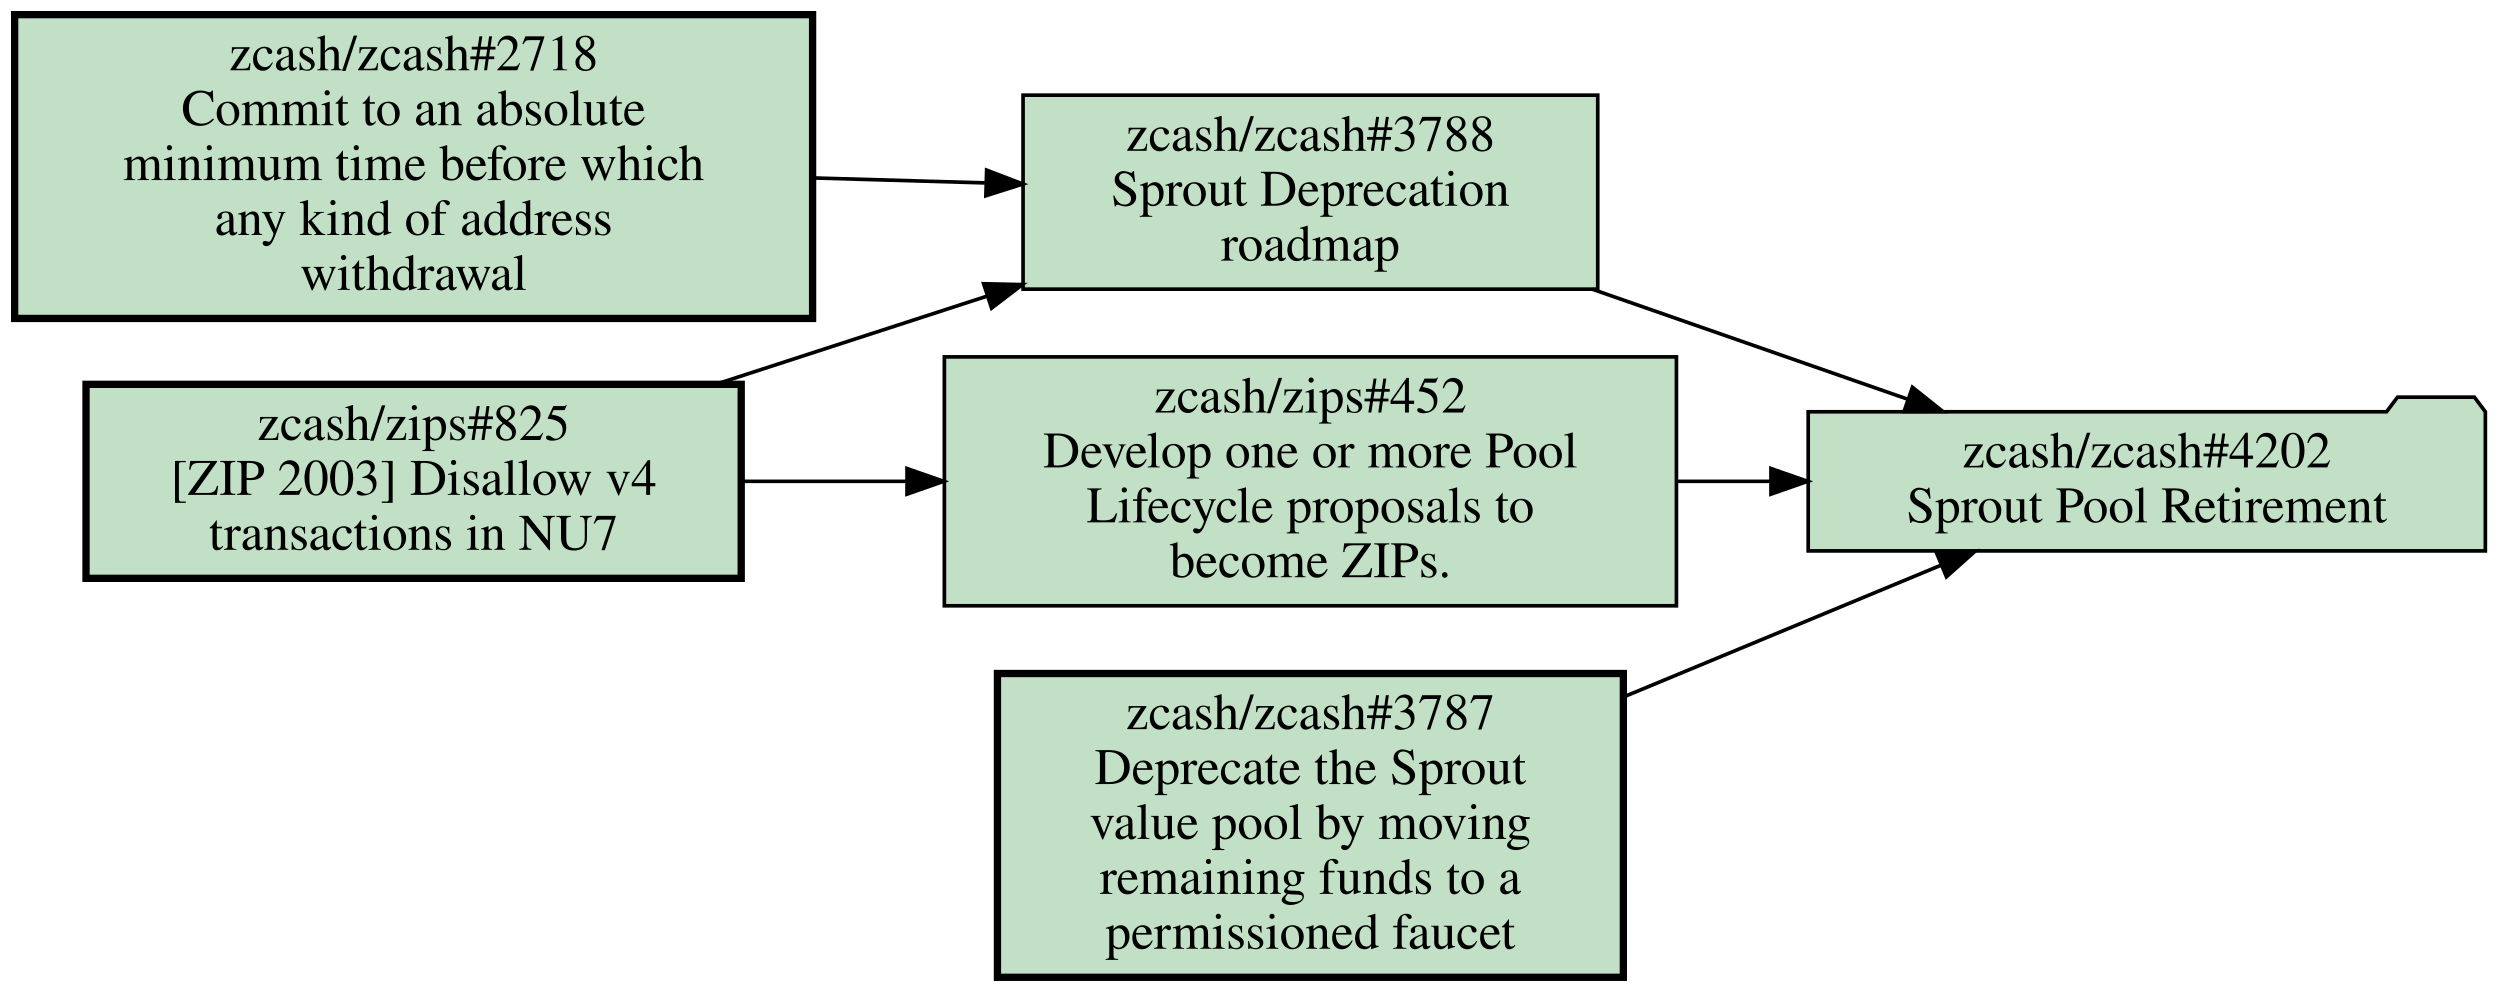
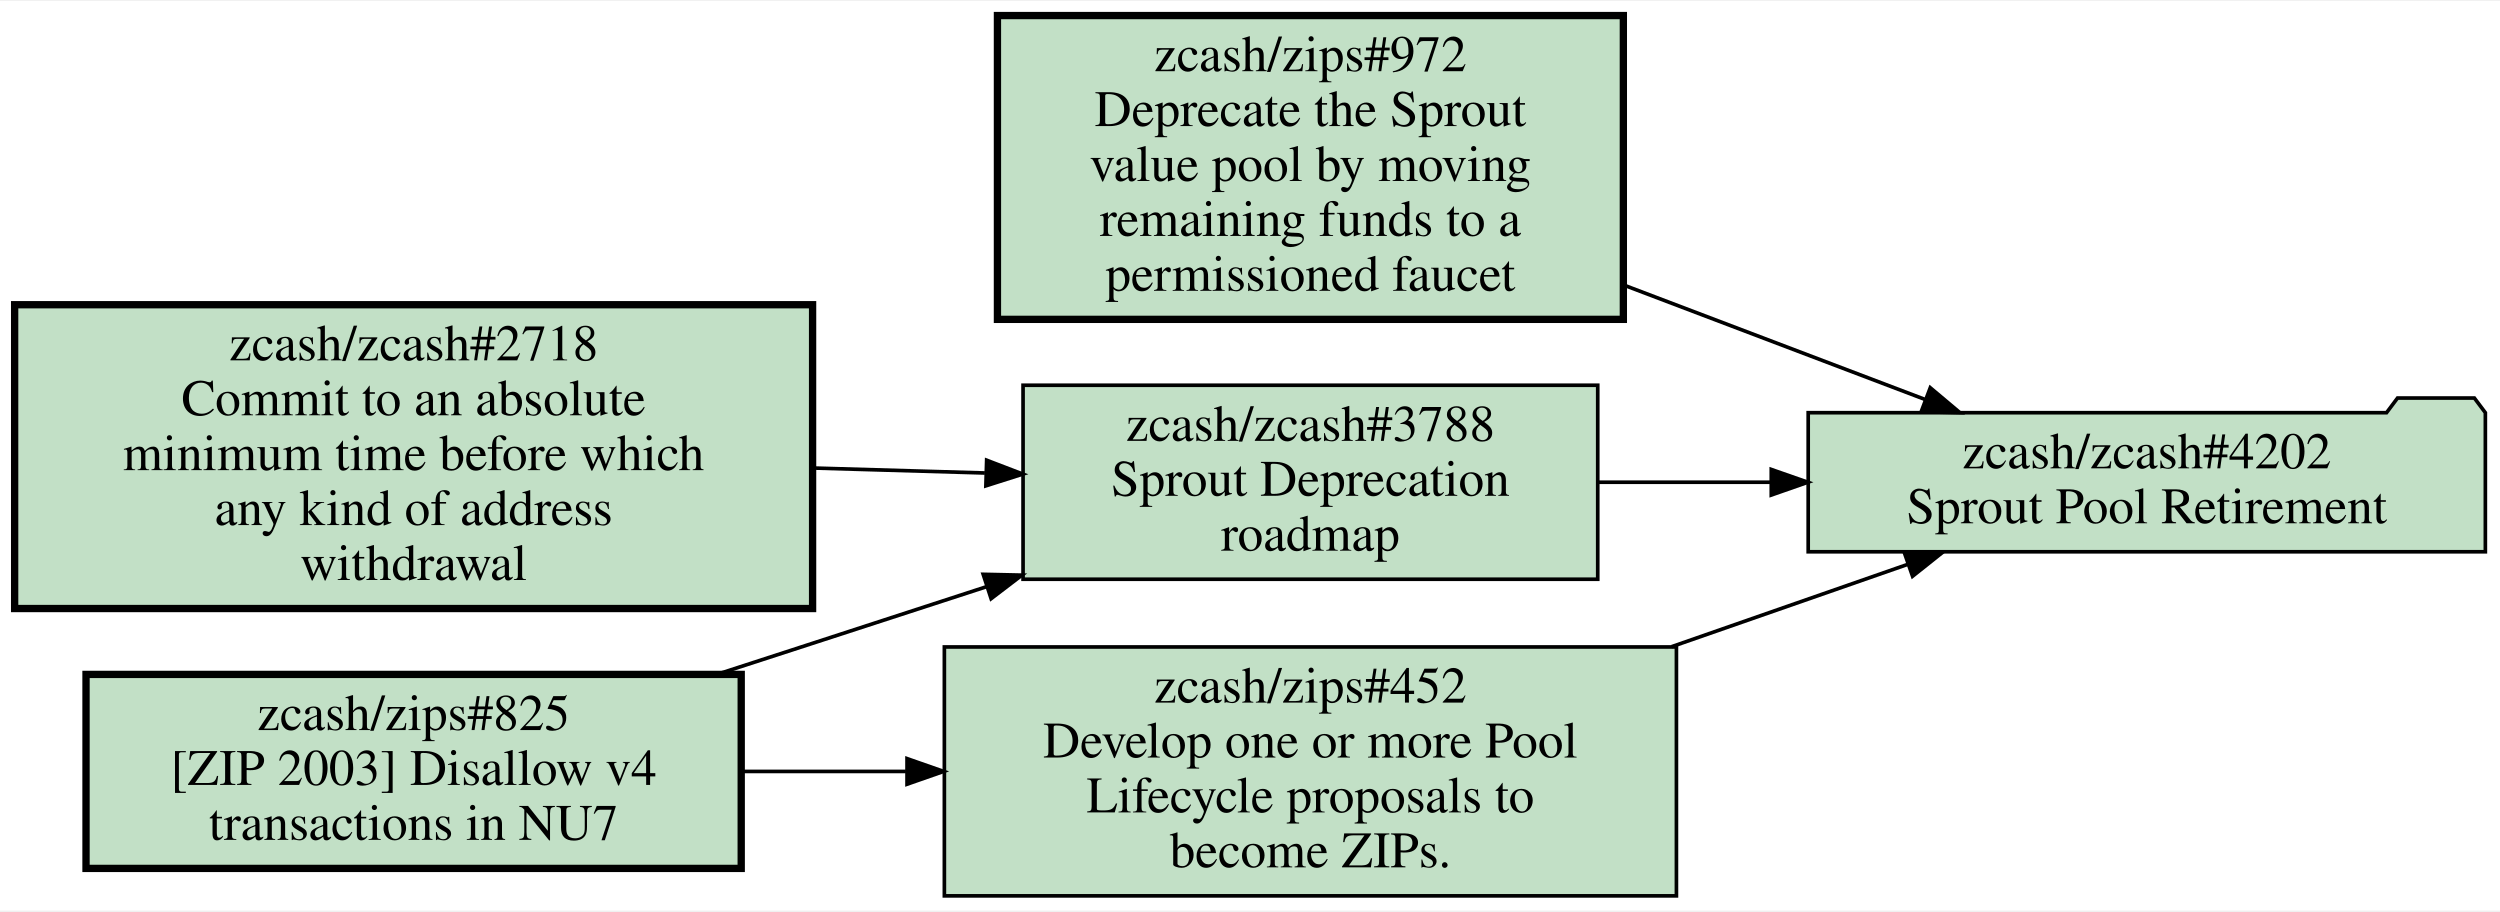
- <svg xmlns="http://www.w3.org/2000/svg" xmlns:xlink="http://www.w3.org/1999/xlink" width="683pt" height="271pt" viewBox="0.00 0.00 683.00 271.00">
-   <g id="graph0" class="graph" transform="scale(1 1) rotate(0) translate(4 267)">
-     <polygon fill="white" stroke="transparent" points="-4,4 -4,-267 679,-267 679,4 -4,4" />
+ <svg xmlns="http://www.w3.org/2000/svg" xmlns:xlink="http://www.w3.org/1999/xlink" width="683pt" height="249pt" viewBox="0.00 0.00 683.00 248.50">
+   <g id="graph0" class="graph" transform="scale(1 1) rotate(0) translate(4 244.5)">
+     <polygon fill="white" stroke="transparent" points="-4,4 -4,-244.5 679,-244.5 679,4 -4,4" />
    <g id="node1" class="node open">
      <g id="a_node1">
-         <a xlink:href="https://github.com/zcash/zcash/issues/2718" xlink:title="zcash/zcash#2718&#10;Commit to an absolute&#10;minimum time before which&#10;any kind of address&#10;withdrawal" target="_blank">
-           <polygon fill="#c2e0c6" stroke="black" stroke-width="2" points="218,-263 0,-263 0,-180 218,-180 218,-263" />
-           <text text-anchor="middle" x="109" y="-247.8" font-family="Times,serif" font-size="14.00">zcash/zcash#2718</text>
-           <text text-anchor="middle" x="109" y="-232.8" font-family="Times,serif" font-size="14.00">Commit to an absolute</text>
-           <text text-anchor="middle" x="109" y="-217.8" font-family="Times,serif" font-size="14.00">minimum time before which</text>
-           <text text-anchor="middle" x="109" y="-202.8" font-family="Times,serif" font-size="14.00">any kind of address</text>
-           <text text-anchor="middle" x="109" y="-187.8" font-family="Times,serif" font-size="14.00">withdrawal</text>
+         <a xlink:href="https://github.com/zcash/zips/issues/972" xlink:title="zcash/zips#972&#10;Deprecate the Sprout&#10;value pool by moving&#10;remaining funds to a&#10;permissioned faucet" target="_blank">
+           <polygon fill="#c2e0c6" stroke="black" stroke-width="2" points="439.5,-240.5 268.5,-240.5 268.5,-157.5 439.5,-157.5 439.5,-240.5" />
+           <text text-anchor="middle" x="354" y="-225.3" font-family="Times,serif" font-size="14.00">zcash/zips#972</text>
+           <text text-anchor="middle" x="354" y="-210.3" font-family="Times,serif" font-size="14.00">Deprecate the Sprout</text>
+           <text text-anchor="middle" x="354" y="-195.3" font-family="Times,serif" font-size="14.00">value pool by moving</text>
+           <text text-anchor="middle" x="354" y="-180.3" font-family="Times,serif" font-size="14.00">remaining funds to a</text>
+           <text text-anchor="middle" x="354" y="-165.3" font-family="Times,serif" font-size="14.00">permissioned faucet</text>
        </a>
      </g>
    </g>
    <g id="node2" class="node open">
      <g id="a_node2">
-         <a xlink:href="https://github.com/zcash/zcash/issues/3788" xlink:title="zcash/zcash#3788&#10;Sprout Deprecation&#10;roadmap" target="_blank">
-           <polygon fill="#c2e0c6" stroke="black" points="432.5,-241 275.5,-241 275.5,-188 432.5,-188 432.5,-241" />
-           <text text-anchor="middle" x="354" y="-225.8" font-family="Times,serif" font-size="14.00">zcash/zcash#3788</text>
-           <text text-anchor="middle" x="354" y="-210.8" font-family="Times,serif" font-size="14.00">Sprout Deprecation</text>
-           <text text-anchor="middle" x="354" y="-195.8" font-family="Times,serif" font-size="14.00">roadmap</text>
+         <a xlink:href="https://github.com/zcash/zcash/issues/4202" xlink:title="zcash/zcash#4202&#10;Sprout Pool Retirement" target="_blank">
+           <polygon fill="#c2e0c6" stroke="black" points="675,-132 672,-136 651,-136 648,-132 490,-132 490,-94 675,-94 675,-132" />
+           <text text-anchor="middle" x="582.5" y="-116.8" font-family="Times,serif" font-size="14.00">zcash/zcash#4202</text>
+           <text text-anchor="middle" x="582.5" y="-101.8" font-family="Times,serif" font-size="14.00">Sprout Pool Retirement</text>
        </a>
      </g>
    </g>
    <g id="edge1" class="edge">
-       <path fill="none" stroke="black" d="M218.35,-218.38C233.98,-217.93 249.91,-217.47 265.07,-217.03" />
-       <polygon fill="black" stroke="black" points="265.55,-220.52 275.44,-216.73 265.34,-213.52 265.55,-220.52" />
+       <path fill="none" stroke="black" d="M439.66,-166.85C467.07,-156.45 496.87,-145.13 522.05,-135.57" />
+       <polygon fill="black" stroke="black" points="523.35,-138.82 531.46,-132 520.87,-132.27 523.35,-138.82" />
    </g>
    <g id="node3" class="node open">
      <g id="a_node3">
-         <a xlink:href="https://github.com/zcash/zcash/issues/4202" xlink:title="zcash/zcash#4202&#10;Sprout Pool Retirement" target="_blank">
-           <polygon fill="#c2e0c6" stroke="black" points="675,-154.5 672,-158.5 651,-158.5 648,-154.5 490,-154.5 490,-116.5 675,-116.5 675,-154.5" />
-           <text text-anchor="middle" x="582.5" y="-139.3" font-family="Times,serif" font-size="14.00">zcash/zcash#4202</text>
-           <text text-anchor="middle" x="582.5" y="-124.3" font-family="Times,serif" font-size="14.00">Sprout Pool Retirement</text>
+         <a xlink:href="https://github.com/zcash/zcash/issues/2718" xlink:title="zcash/zcash#2718&#10;Commit to an absolute&#10;minimum time before which&#10;any kind of address&#10;withdrawal" target="_blank">
+           <polygon fill="#c2e0c6" stroke="black" stroke-width="2" points="218,-161.5 0,-161.5 0,-78.5 218,-78.5 218,-161.5" />
+           <text text-anchor="middle" x="109" y="-146.3" font-family="Times,serif" font-size="14.00">zcash/zcash#2718</text>
+           <text text-anchor="middle" x="109" y="-131.3" font-family="Times,serif" font-size="14.00">Commit to an absolute</text>
+           <text text-anchor="middle" x="109" y="-116.3" font-family="Times,serif" font-size="14.00">minimum time before which</text>
+           <text text-anchor="middle" x="109" y="-101.3" font-family="Times,serif" font-size="14.00">any kind of address</text>
+           <text text-anchor="middle" x="109" y="-86.3" font-family="Times,serif" font-size="14.00">withdrawal</text>
+         </a>
+       </g>
+     </g>
+     <g id="node4" class="node open">
+       <g id="a_node4">
+         <a xlink:href="https://github.com/zcash/zcash/issues/3788" xlink:title="zcash/zcash#3788&#10;Sprout Deprecation&#10;roadmap" target="_blank">
+           <polygon fill="#c2e0c6" stroke="black" points="432.5,-139.5 275.5,-139.5 275.5,-86.5 432.5,-86.5 432.5,-139.5" />
+           <text text-anchor="middle" x="354" y="-124.3" font-family="Times,serif" font-size="14.00">zcash/zcash#3788</text>
+           <text text-anchor="middle" x="354" y="-109.3" font-family="Times,serif" font-size="14.00">Sprout Deprecation</text>
+           <text text-anchor="middle" x="354" y="-94.3" font-family="Times,serif" font-size="14.00">roadmap</text>
        </a>
      </g>
    </g>
    <g id="edge2" class="edge">
-       <path fill="none" stroke="black" d="M431.05,-187.97C458.98,-178.23 490.3,-167.31 517.11,-157.96" />
-       <polygon fill="black" stroke="black" points="518.48,-161.19 526.77,-154.59 516.18,-154.58 518.48,-161.19" />
-     </g>
-     <g id="node4" class="node open">
-       <g id="a_node4">
-         <a xlink:href="https://github.com/zcash/zips/issues/825" xlink:title="zcash/zips#825&#10;[ZIP 2003] Disallow v4&#10;transactions in NU7" target="_blank">
-           <polygon fill="#c2e0c6" stroke="black" stroke-width="2" points="198.5,-162 19.5,-162 19.5,-109 198.5,-109 198.5,-162" />
-           <text text-anchor="middle" x="109" y="-146.8" font-family="Times,serif" font-size="14.00">zcash/zips#825</text>
-           <text text-anchor="middle" x="109" y="-131.8" font-family="Times,serif" font-size="14.00">[ZIP 2003] Disallow v4</text>
-           <text text-anchor="middle" x="109" y="-116.8" font-family="Times,serif" font-size="14.00">transactions in NU7</text>
-         </a>
-       </g>
+       <path fill="none" stroke="black" d="M218.35,-116.88C233.98,-116.43 249.91,-115.97 265.07,-115.53" />
+       <polygon fill="black" stroke="black" points="265.55,-119.02 275.44,-115.23 265.34,-112.02 265.55,-119.02" />
    </g>
    <g id="edge3" class="edge">
-       <path fill="none" stroke="black" d="M191.59,-162.03C215.45,-169.78 241.62,-178.29 265.81,-186.15" />
-       <polygon fill="black" stroke="black" points="264.73,-189.48 275.32,-189.25 266.9,-182.82 264.73,-189.48" />
+       <path fill="none" stroke="black" d="M432.63,-113C447.76,-113 463.83,-113 479.6,-113" />
+       <polygon fill="black" stroke="black" points="479.91,-116.5 489.91,-113 479.91,-109.5 479.91,-116.5" />
    </g>
    <g id="node5" class="node open">
      <g id="a_node5">
-         <a xlink:href="https://github.com/zcash/zips/issues/452" xlink:title="zcash/zips#452&#10;Develop one or more Pool&#10;Lifecycle proposals to&#10;become ZIPs." target="_blank">
-           <polygon fill="#c2e0c6" stroke="black" points="454,-169.5 254,-169.5 254,-101.5 454,-101.5 454,-169.5" />
-           <text text-anchor="middle" x="354" y="-154.3" font-family="Times,serif" font-size="14.00">zcash/zips#452</text>
-           <text text-anchor="middle" x="354" y="-139.3" font-family="Times,serif" font-size="14.00">Develop one or more Pool</text>
-           <text text-anchor="middle" x="354" y="-124.3" font-family="Times,serif" font-size="14.00">Lifecycle proposals to</text>
-           <text text-anchor="middle" x="354" y="-109.3" font-family="Times,serif" font-size="14.00">become ZIPs.</text>
+         <a xlink:href="https://github.com/zcash/zips/issues/825" xlink:title="zcash/zips#825&#10;[ZIP 2003] Disallow v4&#10;transactions in NU7" target="_blank">
+           <polygon fill="#c2e0c6" stroke="black" stroke-width="2" points="198.5,-60.5 19.5,-60.5 19.5,-7.5 198.5,-7.5 198.5,-60.5" />
+           <text text-anchor="middle" x="109" y="-45.3" font-family="Times,serif" font-size="14.00">zcash/zips#825</text>
+           <text text-anchor="middle" x="109" y="-30.3" font-family="Times,serif" font-size="14.00">[ZIP 2003] Disallow v4</text>
+           <text text-anchor="middle" x="109" y="-15.3" font-family="Times,serif" font-size="14.00">transactions in NU7</text>
        </a>
      </g>
    </g>
    <g id="edge4" class="edge">
-       <path fill="none" stroke="black" d="M198.76,-135.5C213.3,-135.5 228.52,-135.5 243.49,-135.5" />
-       <polygon fill="black" stroke="black" points="243.8,-139 253.8,-135.5 243.8,-132 243.8,-139" />
-     </g>
-     <g id="edge5" class="edge">
-       <path fill="none" stroke="black" d="M454.02,-135.5C462.57,-135.5 471.24,-135.5 479.82,-135.5" />
-       <polygon fill="black" stroke="black" points="479.83,-139 489.83,-135.5 479.83,-132 479.83,-139" />
+       <path fill="none" stroke="black" d="M191.97,-60.55C200.76,-63.4 209.56,-66.26 218,-69 233.34,-73.98 249.65,-79.3 265.44,-84.44" />
+       <polygon fill="black" stroke="black" points="264.6,-87.85 275.19,-87.62 266.77,-81.19 264.6,-87.85" />
    </g>
    <g id="node6" class="node open">
      <g id="a_node6">
-         <a xlink:href="https://github.com/zcash/zcash/issues/3787" xlink:title="zcash/zcash#3787&#10;Deprecate the Sprout&#10;value pool by moving&#10;remaining funds to a&#10;permissioned faucet" target="_blank">
-           <polygon fill="#c2e0c6" stroke="black" stroke-width="2" points="439.5,-83 268.5,-83 268.5,0 439.5,0 439.5,-83" />
-           <text text-anchor="middle" x="354" y="-67.8" font-family="Times,serif" font-size="14.00">zcash/zcash#3787</text>
-           <text text-anchor="middle" x="354" y="-52.8" font-family="Times,serif" font-size="14.00">Deprecate the Sprout</text>
-           <text text-anchor="middle" x="354" y="-37.8" font-family="Times,serif" font-size="14.00">value pool by moving</text>
-           <text text-anchor="middle" x="354" y="-22.8" font-family="Times,serif" font-size="14.00">remaining funds to a</text>
-           <text text-anchor="middle" x="354" y="-7.8" font-family="Times,serif" font-size="14.00">permissioned faucet</text>
+         <a xlink:href="https://github.com/zcash/zips/issues/452" xlink:title="zcash/zips#452&#10;Develop one or more Pool&#10;Lifecycle proposals to&#10;become ZIPs." target="_blank">
+           <polygon fill="#c2e0c6" stroke="black" points="454,-68 254,-68 254,0 454,0 454,-68" />
+           <text text-anchor="middle" x="354" y="-52.8" font-family="Times,serif" font-size="14.00">zcash/zips#452</text>
+           <text text-anchor="middle" x="354" y="-37.8" font-family="Times,serif" font-size="14.00">Develop one or more Pool</text>
+           <text text-anchor="middle" x="354" y="-22.8" font-family="Times,serif" font-size="14.00">Lifecycle proposals to</text>
+           <text text-anchor="middle" x="354" y="-7.8" font-family="Times,serif" font-size="14.00">become ZIPs.</text>
        </a>
      </g>
    </g>
+     <g id="edge5" class="edge">
+       <path fill="none" stroke="black" d="M198.76,-34C213.3,-34 228.52,-34 243.49,-34" />
+       <polygon fill="black" stroke="black" points="243.8,-37.5 253.8,-34 243.8,-30.5 243.8,-37.5" />
+     </g>
    <g id="edge6" class="edge">
-       <path fill="none" stroke="black" d="M439.66,-76.64C468.65,-88.67 500.3,-101.8 526.34,-112.61" />
-       <polygon fill="black" stroke="black" points="525.09,-115.88 535.67,-116.48 527.77,-109.42 525.09,-115.88" />
+       <path fill="none" stroke="black" d="M452.7,-68.08C474.51,-75.69 497.11,-83.57 517.17,-90.56" />
+       <polygon fill="black" stroke="black" points="516.21,-93.93 526.8,-93.92 518.51,-87.32 516.21,-93.93" />
    </g>
  </g>
</svg>
